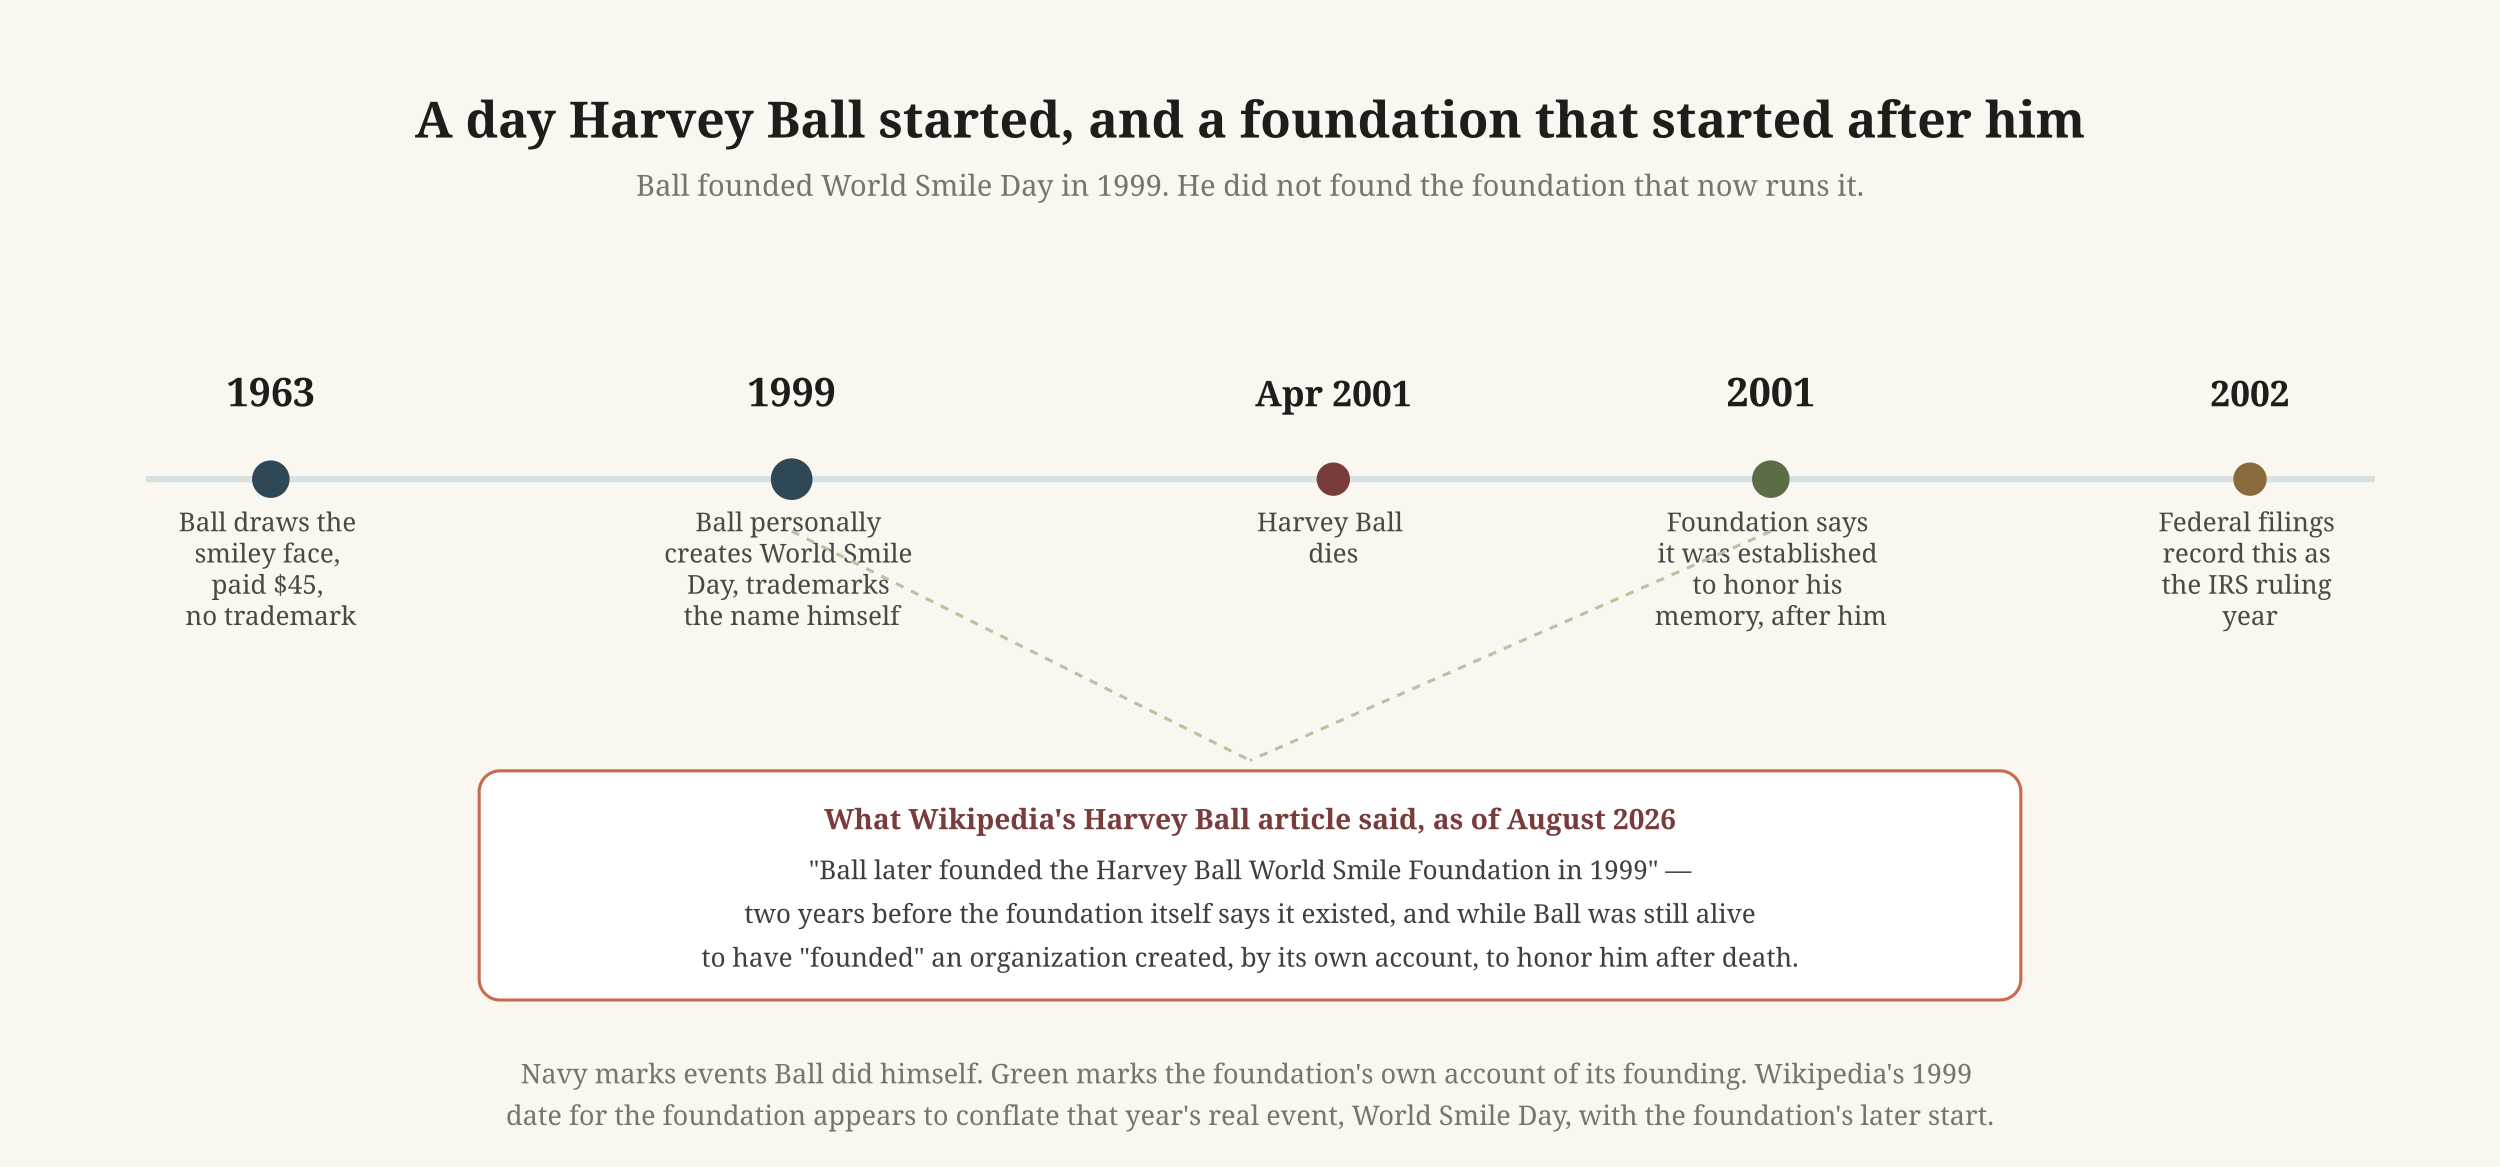
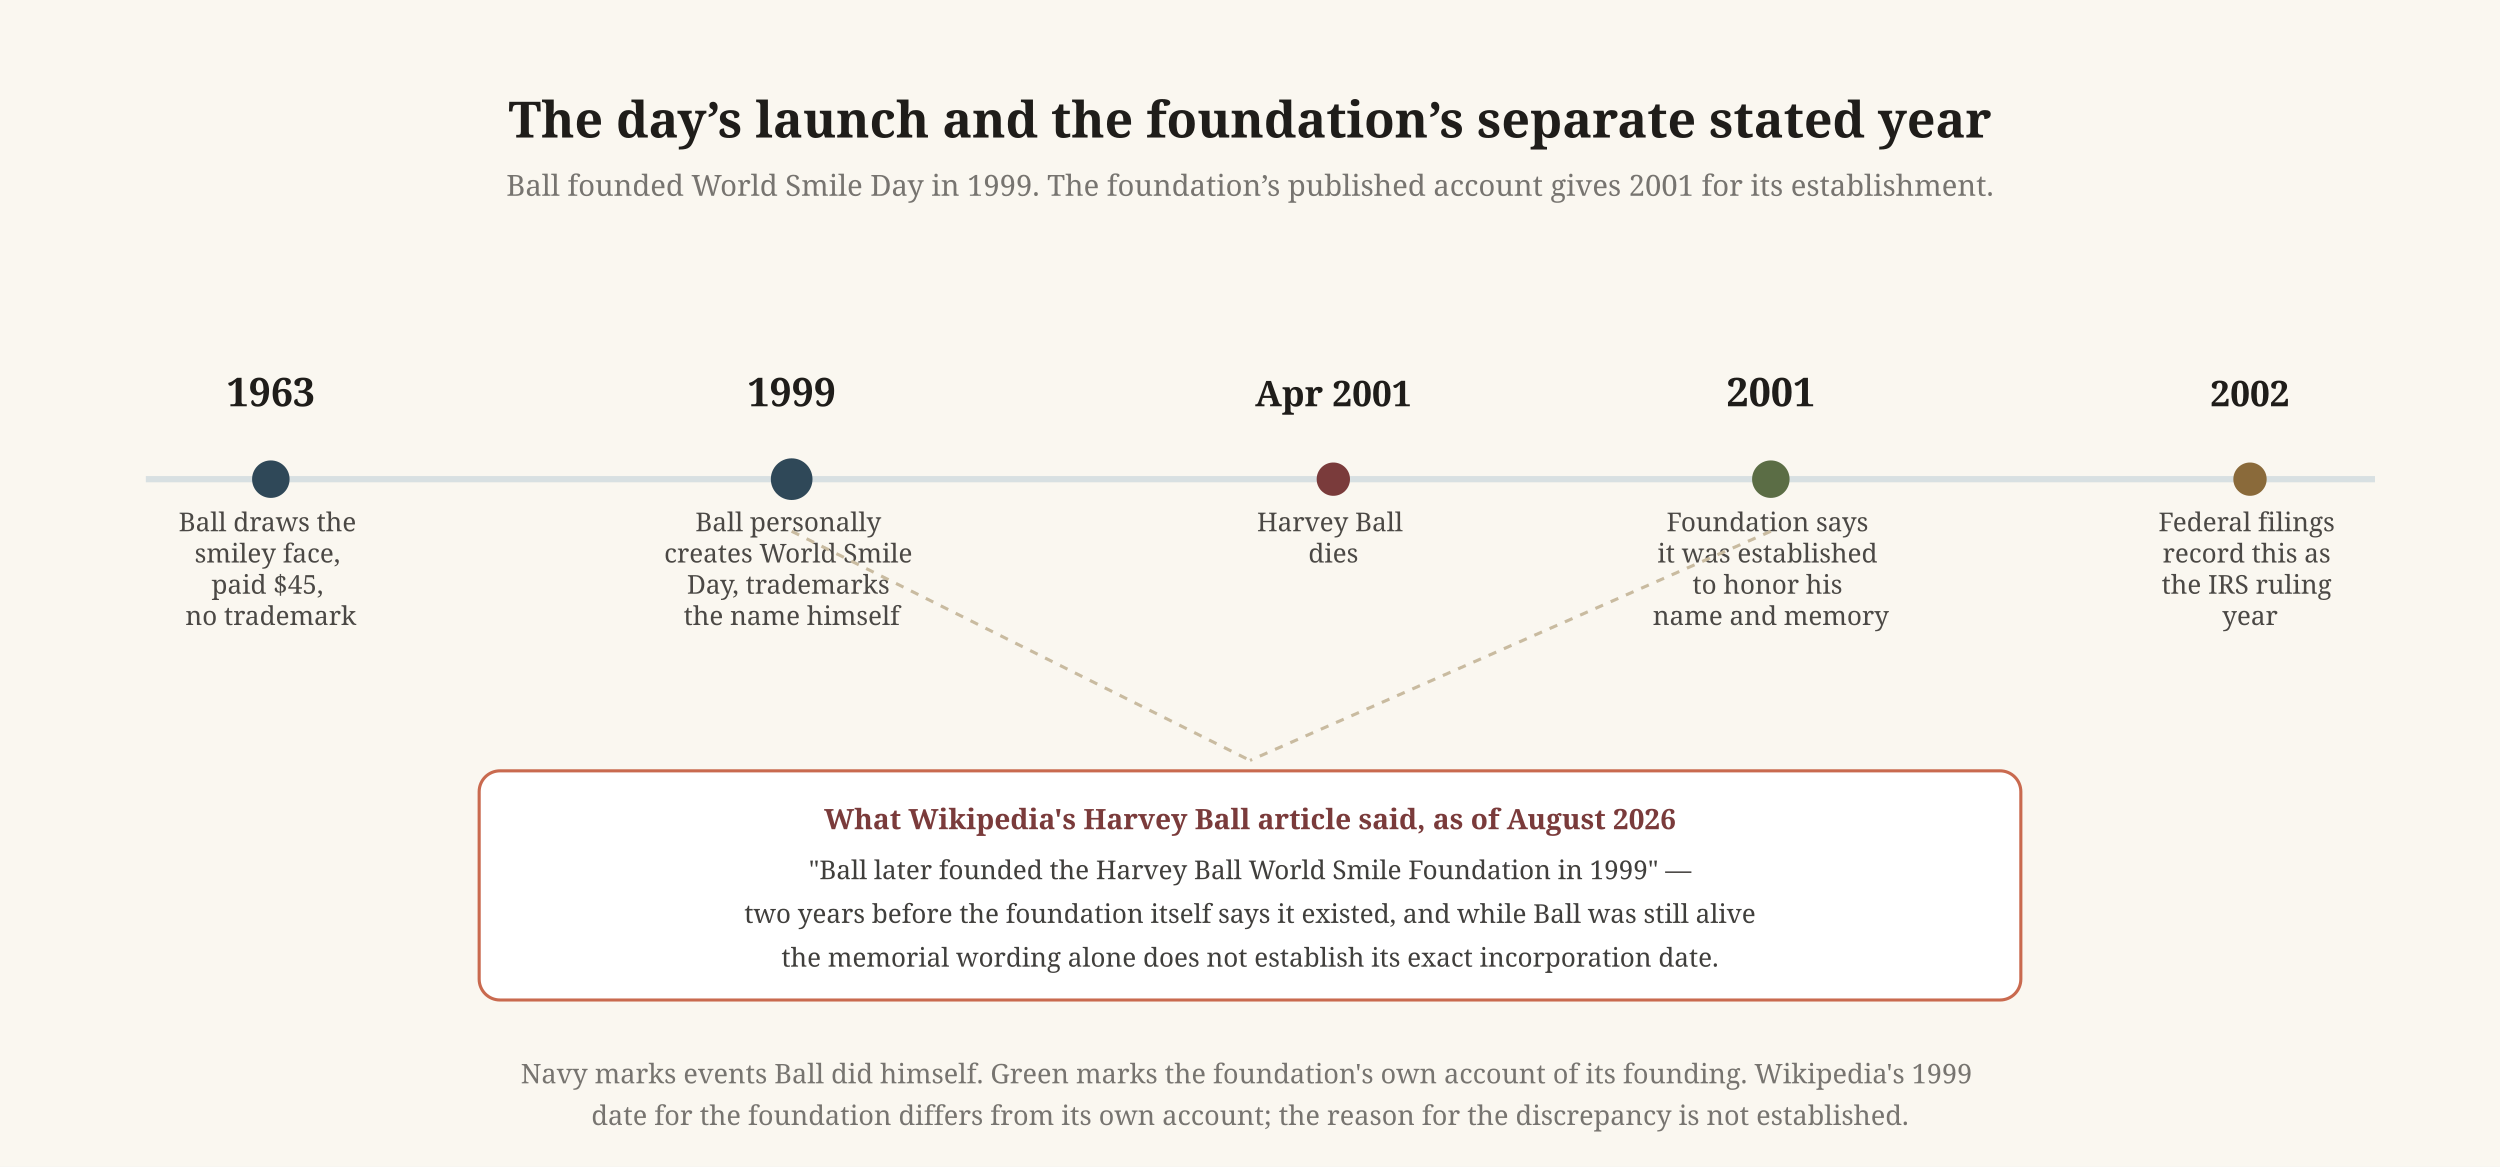
<svg xmlns="http://www.w3.org/2000/svg" viewBox="0 0 1200 560" role="img" aria-labelledby="title desc">
  <rect width="1200" height="560" fill="#faf7f0" />
-   <text x="600" y="66" text-anchor="middle" font-family="Georgia, serif" font-size="24" font-weight="700" fill="#1f1d1a">A day Harvey Ball started, and a foundation that started after him</text>
-   <text x="600" y="94" text-anchor="middle" font-family="Georgia, serif" font-size="14" fill="#1f1d1a" opacity="0.6">Ball founded World Smile Day in 1999. He did not found the foundation that now runs it.</text>
+   <text x="600" y="66" text-anchor="middle" font-family="Georgia, serif" font-size="24" font-weight="700" fill="#1f1d1a">The day’s launch and the foundation’s separate stated year</text>
+   <text x="600" y="94" text-anchor="middle" font-family="Georgia, serif" font-size="14" fill="#1f1d1a" opacity="0.6">Ball founded World Smile Day in 1999. The foundation’s published account gives 2001 for its establishment.</text>
  <line x1="70" y1="230" x2="1140" y2="230" stroke="#d8e0e2" stroke-width="3" />
  <circle cx="130" cy="230" r="9" fill="#2f4858" />
  <text x="130" y="195" text-anchor="middle" font-family="Georgia, serif" font-size="19" font-weight="700" fill="#1f1d1a">1963</text>
  <text x="130" y="255" text-anchor="middle" font-family="Georgia, serif" font-size="12.5" fill="#1f1d1a" opacity="0.8">
    <tspan x="130" dy="0">Ball draws the</tspan>
    <tspan x="130" dy="15">smiley face,</tspan>
    <tspan x="130" dy="15">paid $45,</tspan>
    <tspan x="130" dy="15">no trademark</tspan>
  </text>
  <circle cx="380" cy="230" r="10" fill="#2f4858" />
  <text x="380" y="195" text-anchor="middle" font-family="Georgia, serif" font-size="19" font-weight="700" fill="#1f1d1a">1999</text>
  <text x="380" y="255" text-anchor="middle" font-family="Georgia, serif" font-size="12.5" fill="#1f1d1a" opacity="0.8">
    <tspan x="380" dy="0">Ball personally</tspan>
    <tspan x="380" dy="15">creates World Smile</tspan>
    <tspan x="380" dy="15">Day, trademarks</tspan>
    <tspan x="380" dy="15">the name himself</tspan>
  </text>
  <circle cx="640" cy="230" r="8" fill="#7a3b3b" />
  <text x="640" y="195" text-anchor="middle" font-family="Georgia, serif" font-size="17" font-weight="600" fill="#1f1d1a">Apr 2001</text>
  <text x="640" y="255" text-anchor="middle" font-family="Georgia, serif" font-size="12.5" fill="#1f1d1a" opacity="0.8">
    <tspan x="640" dy="0">Harvey Ball</tspan>
    <tspan x="640" dy="15">dies</tspan>
  </text>
  <circle cx="850" cy="230" r="9" fill="#5b6d45" />
  <text x="850" y="195" text-anchor="middle" font-family="Georgia, serif" font-size="19" font-weight="700" fill="#1f1d1a">2001</text>
  <text x="850" y="255" text-anchor="middle" font-family="Georgia, serif" font-size="12.5" fill="#1f1d1a" opacity="0.8">
    <tspan x="850" dy="0">Foundation says</tspan>
    <tspan x="850" dy="15">it was established</tspan>
    <tspan x="850" dy="15">to honor his</tspan>
-     <tspan x="850" dy="15">memory, after him</tspan>
+     <tspan x="850" dy="15">name and memory</tspan>
  </text>
  <circle cx="1080" cy="230" r="8" fill="#8a6a3a" />
  <text x="1080" y="195" text-anchor="middle" font-family="Georgia, serif" font-size="17" font-weight="600" fill="#1f1d1a">2002</text>
  <text x="1080" y="255" text-anchor="middle" font-family="Georgia, serif" font-size="12.5" fill="#1f1d1a" opacity="0.8">
    <tspan x="1080" dy="0">Federal filings</tspan>
    <tspan x="1080" dy="15">record this as</tspan>
    <tspan x="1080" dy="15">the IRS ruling</tspan>
    <tspan x="1080" dy="15">year</tspan>
  </text>
  <rect x="230" y="370" width="740" height="110" rx="10" fill="#fff" stroke="#c96a4f" stroke-width="1.5" />
  <text x="600" y="398" text-anchor="middle" font-family="Georgia, serif" font-size="13.5" font-weight="700" fill="#7a3b3b">What Wikipedia's Harvey Ball article said, as of August 2026</text>
  <text x="600" y="422" text-anchor="middle" font-family="Georgia, serif" font-size="12.5" fill="#1f1d1a" opacity="0.85">"Ball later founded the Harvey Ball World Smile Foundation in 1999" —</text>
  <text x="600" y="443" text-anchor="middle" font-family="Georgia, serif" font-size="12.5" fill="#1f1d1a" opacity="0.85">two years before the foundation itself says it existed, and while Ball was still alive</text>
-   <text x="600" y="464" text-anchor="middle" font-family="Georgia, serif" font-size="12.5" fill="#1f1d1a" opacity="0.85">to have "founded" an organization created, by its own account, to honor him after death.</text>
+   <text x="600" y="464" text-anchor="middle" font-family="Georgia, serif" font-size="12.5" fill="#1f1d1a" opacity="0.85">the memorial wording alone does not establish its exact incorporation date.</text>
  <line x1="380" y1="255" x2="600" y2="365" stroke="#c9bba0" stroke-width="1.5" stroke-dasharray="4 4" />
  <line x1="850" y1="255" x2="600" y2="365" stroke="#c9bba0" stroke-width="1.5" stroke-dasharray="4 4" />
  <text x="600" y="520" text-anchor="middle" font-family="Georgia, serif" font-size="13" fill="#1f1d1a" opacity="0.6">
    <tspan x="600" dy="0">Navy marks events Ball did himself. Green marks the foundation's own account of its founding. Wikipedia's 1999</tspan>
-     <tspan x="600" dy="20">date for the foundation appears to conflate that year's real event, World Smile Day, with the foundation's later start.</tspan>
+     <tspan x="600" dy="20">date for the foundation differs from its own account; the reason for the discrepancy is not established.</tspan>
  </text>
</svg>
